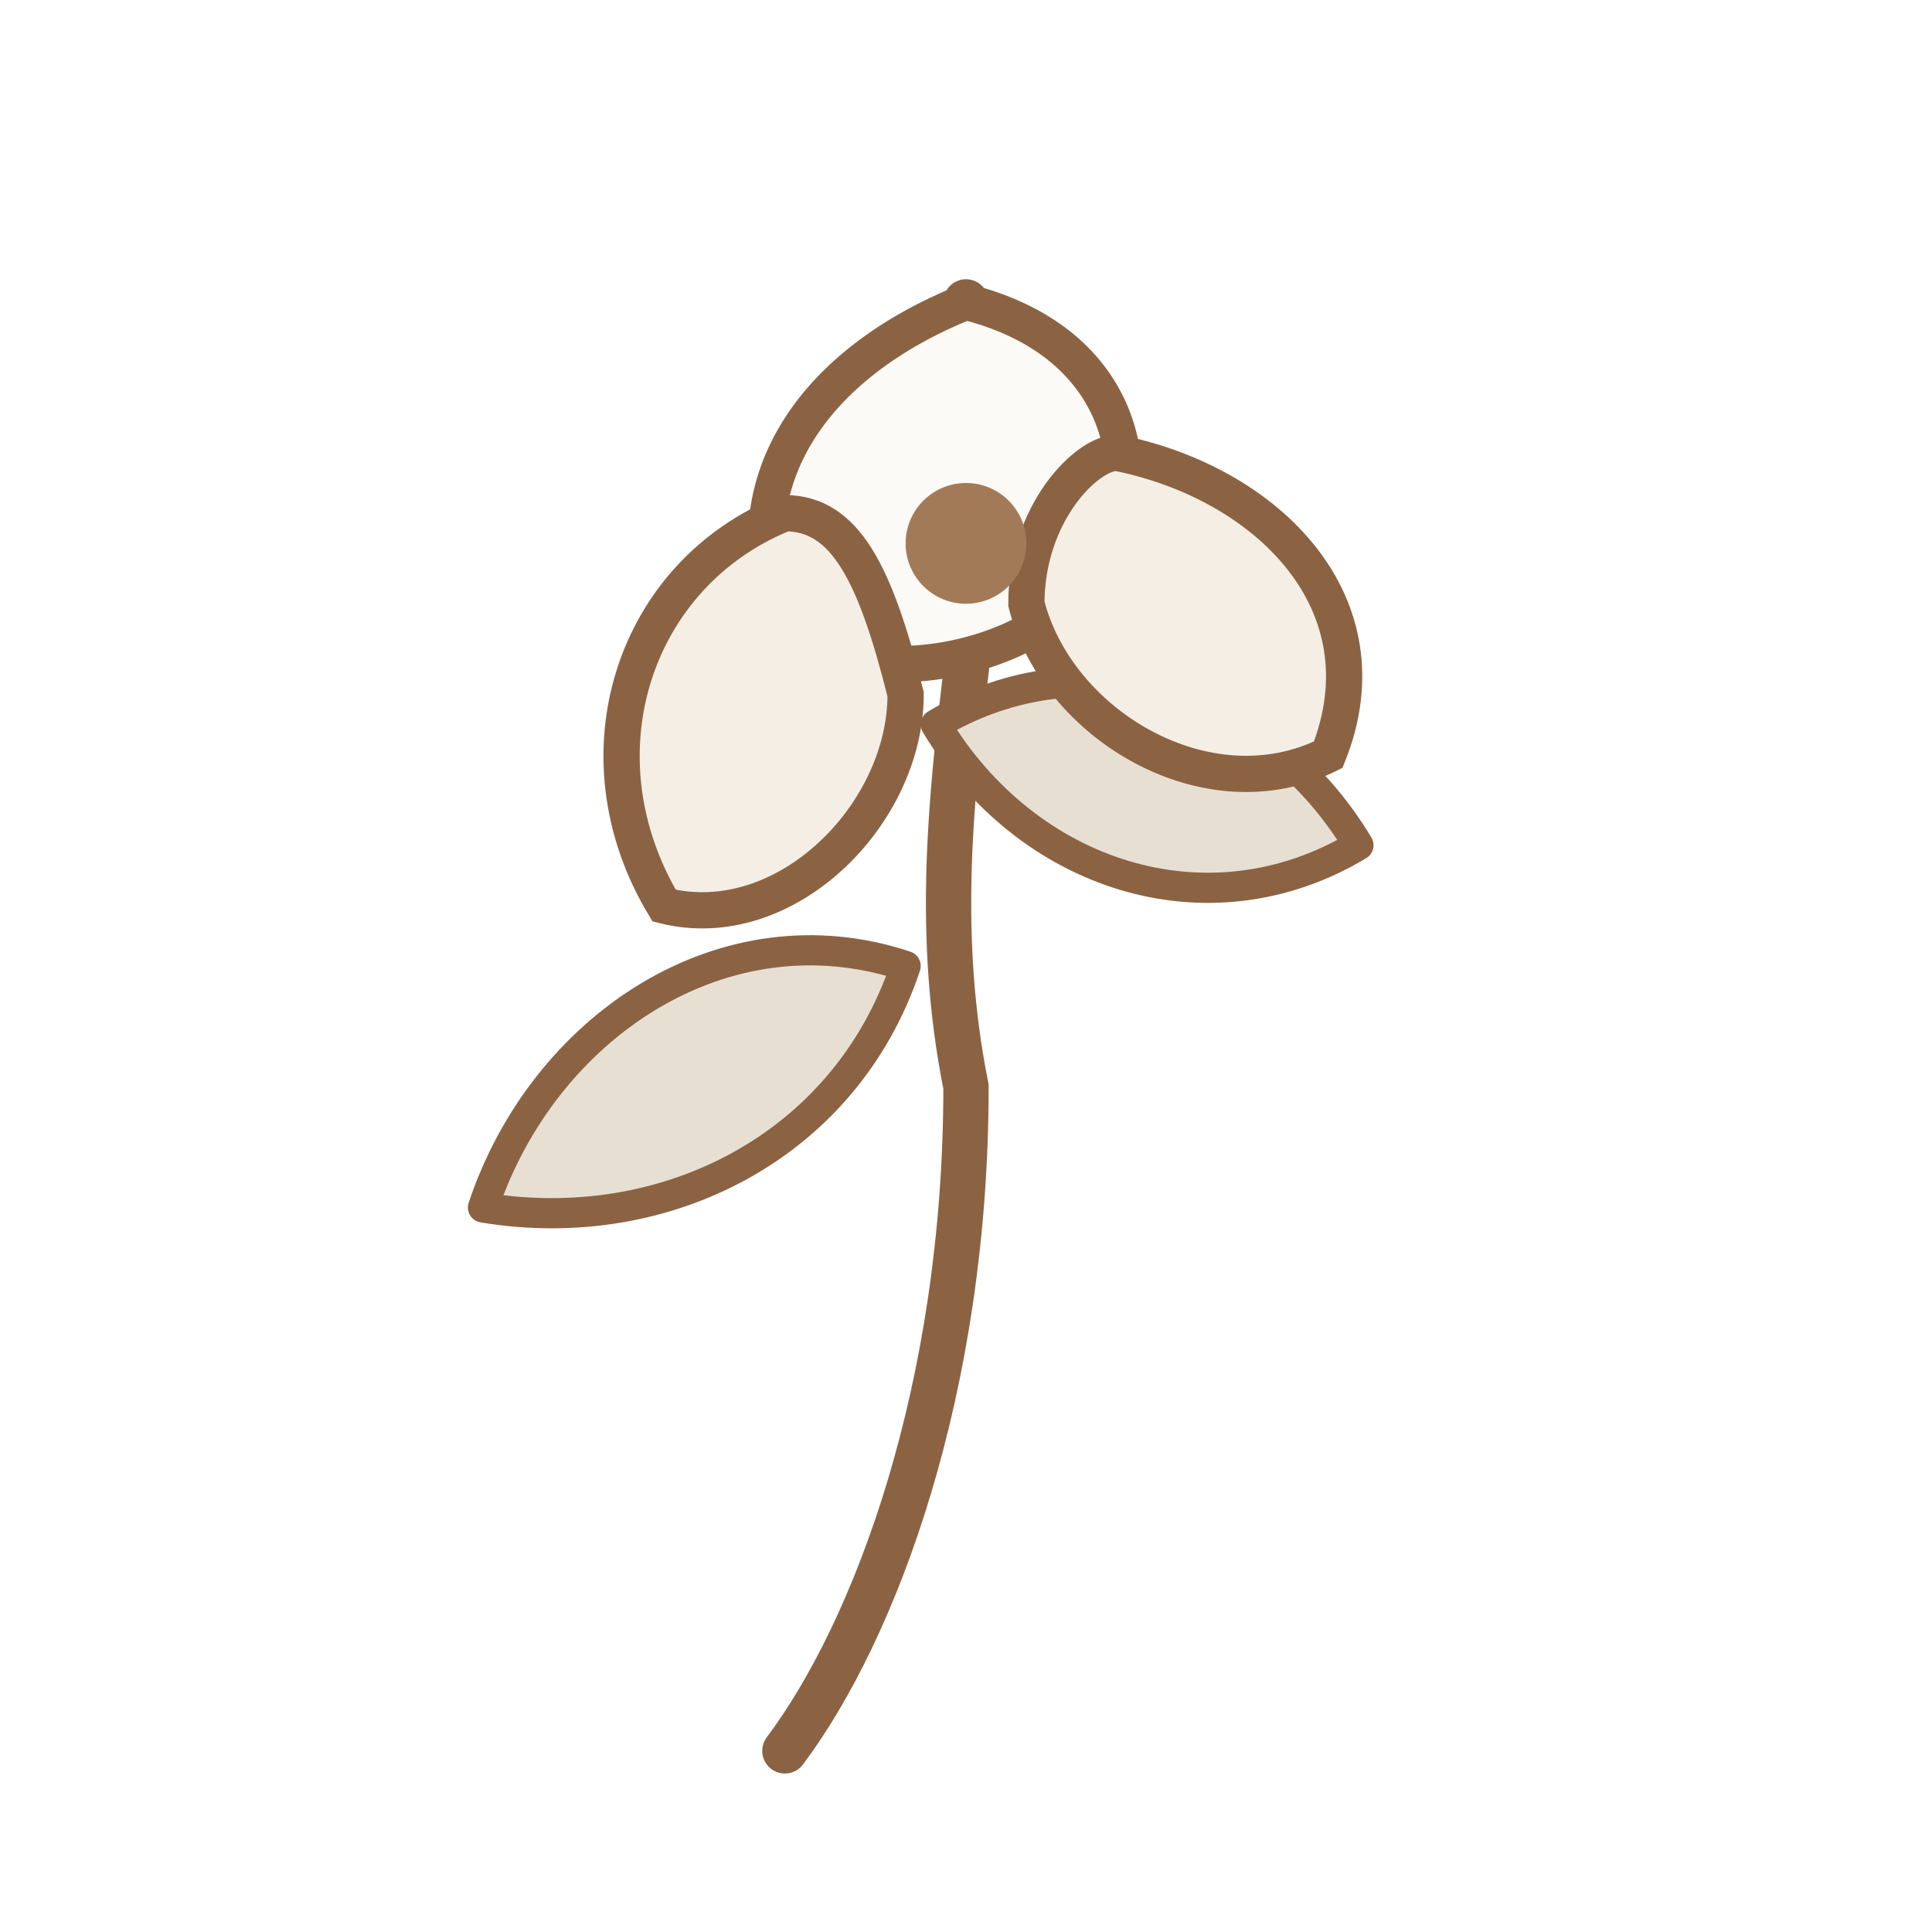
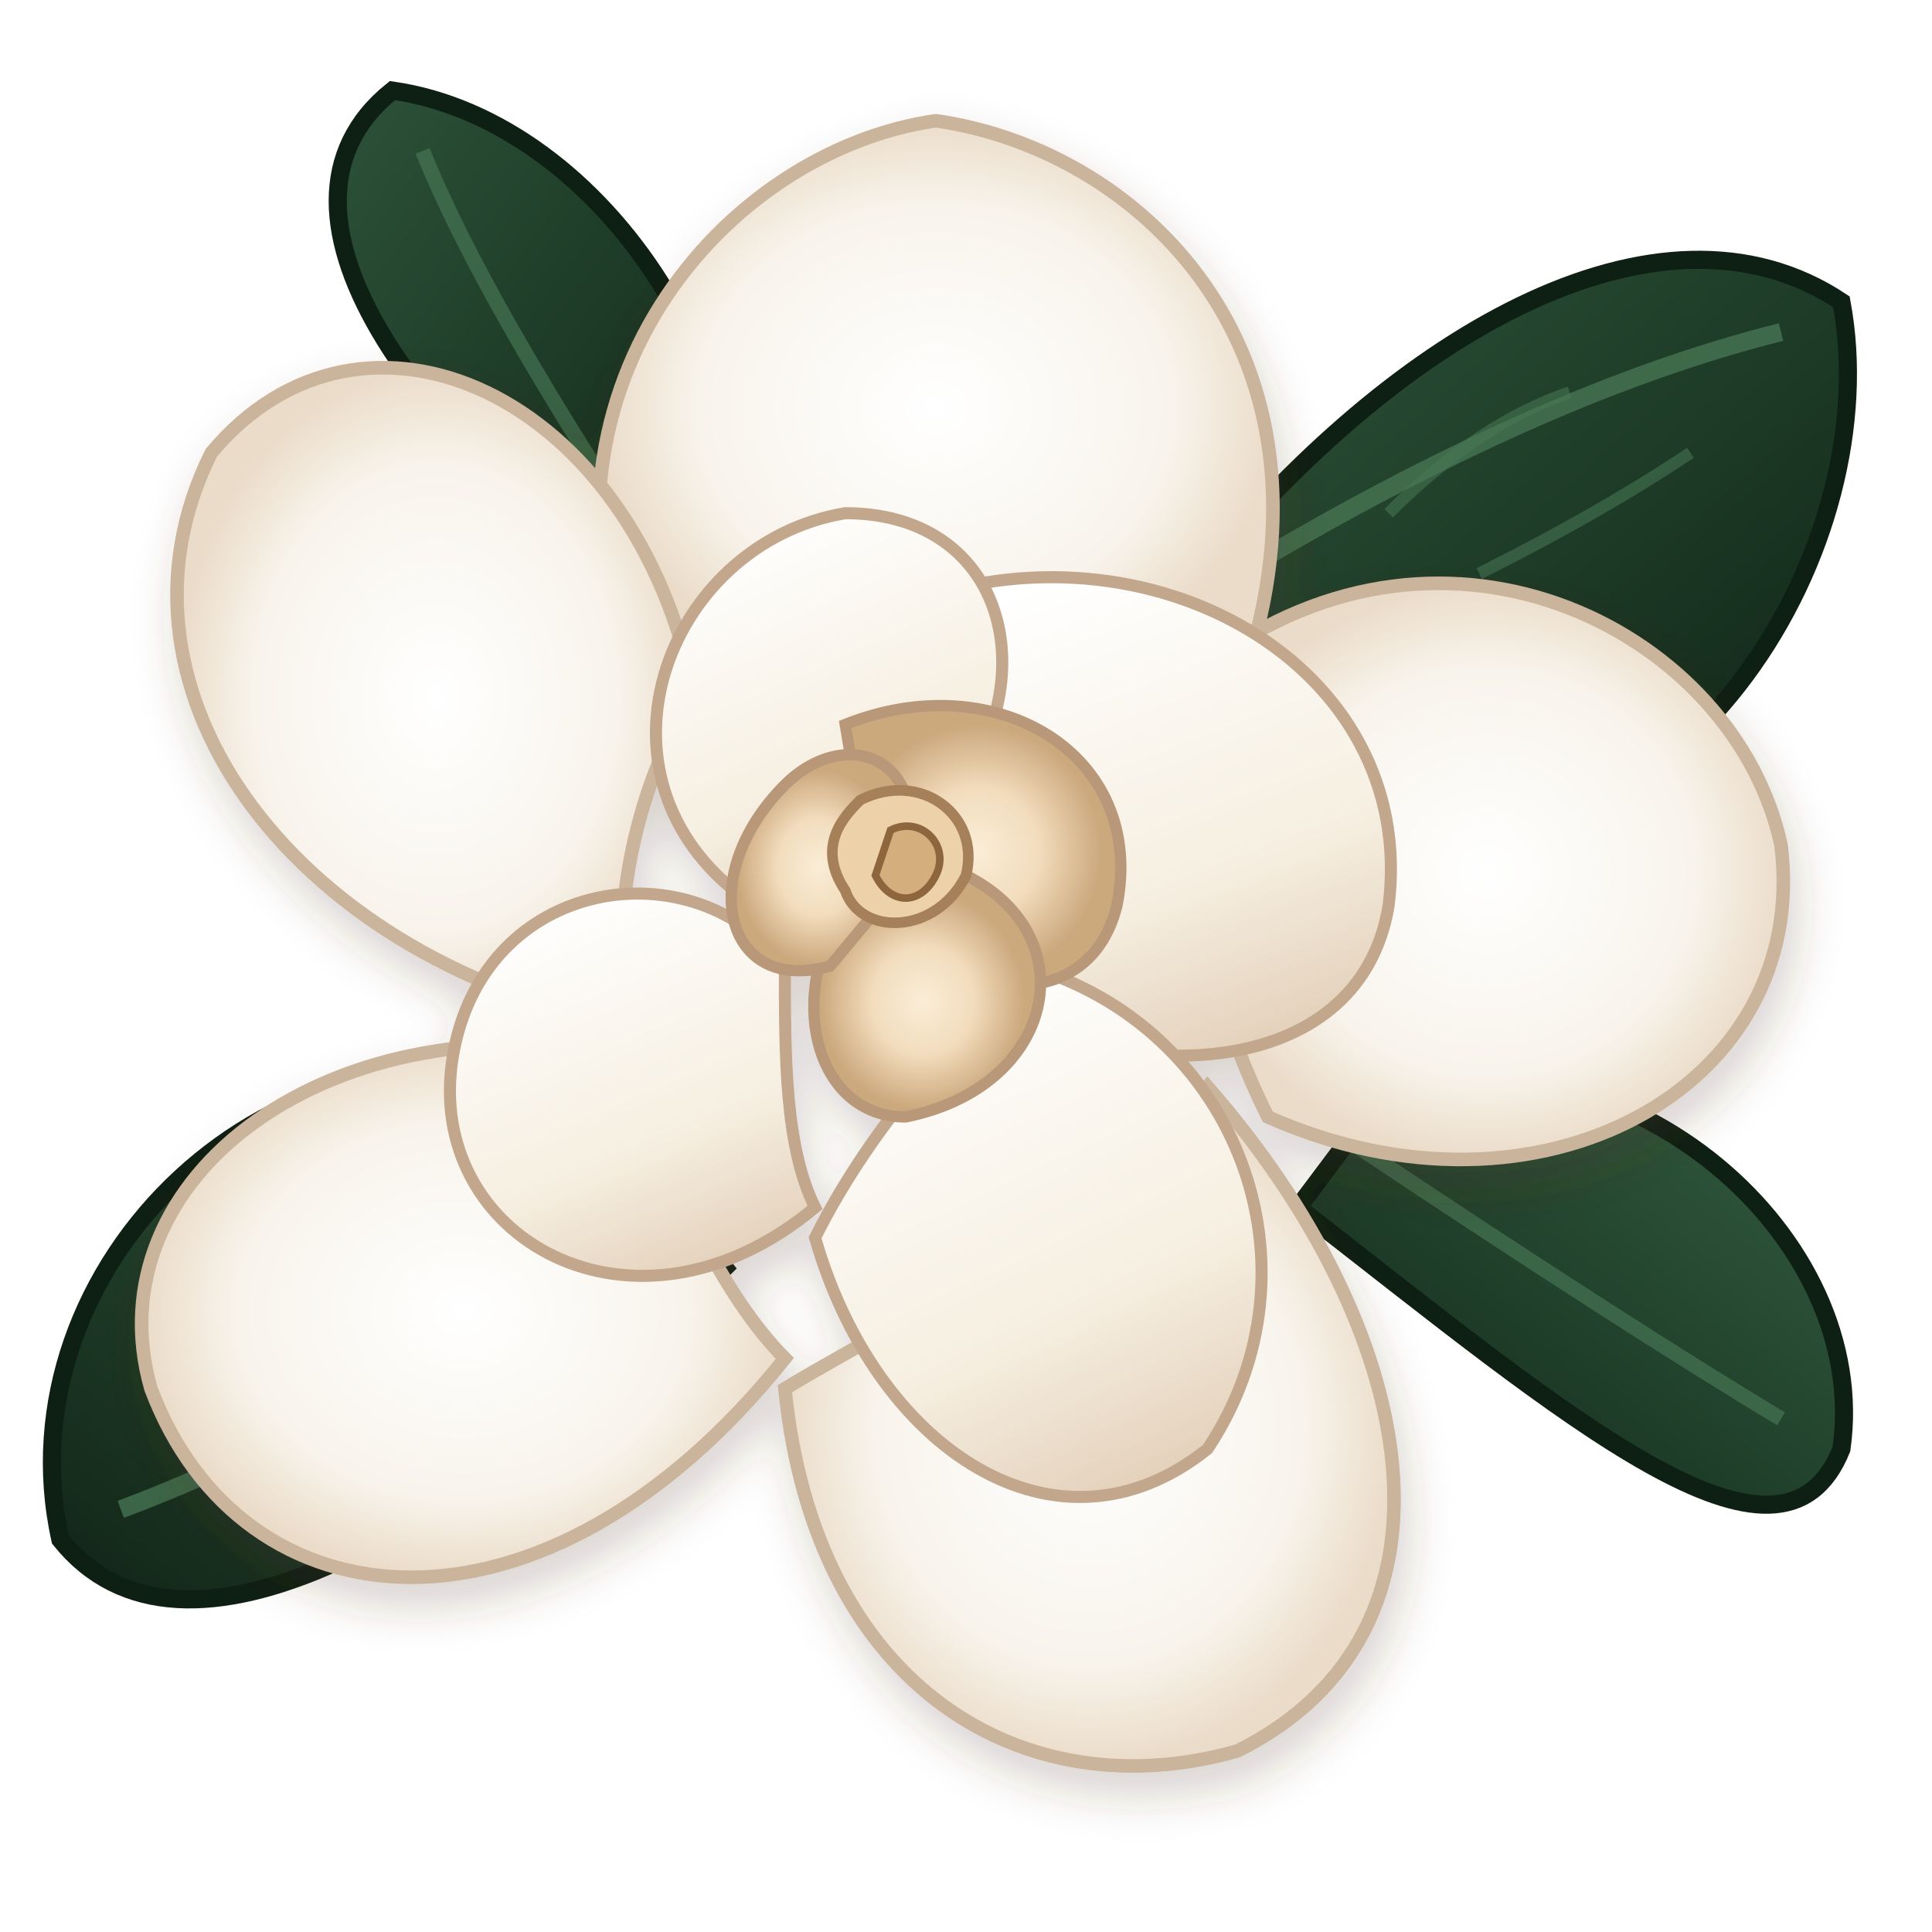
- <svg xmlns="http://www.w3.org/2000/svg" viewBox="0 0 64 64" fill="none">
-   <path d="M32 10C34 18 30 26 32 36C32 46 29 54 26 58" stroke="#8b6343" stroke-width="1.5" stroke-linecap="round" />
-   <path d="M30 32C24 30 18 34 16 40C22 41 28 38 30 32Z" fill="#e8dfd3" stroke="#8b6343" stroke-width="1" stroke-linejoin="round" />
-   <path d="M31 24C36 21 42 23 45 28C40 31 34 29 31 24Z" fill="#e8dfd3" stroke="#8b6343" stroke-width="1" stroke-linejoin="round" />
-   <path d="M32 10C27 12 24 16 26 21C29 23 35 22 37 18C38 14 36 11 32 10Z" fill="#fcfaf6" stroke="#8b6343" stroke-width="1.2" />
-   <path d="M37 15C42 16 46 20 44 25C40 27 35 24 34 20C34 17 36 15 37 15Z" fill="#f4eee5" stroke="#8b6343" stroke-width="1.2" />
-   <path d="M26 17C21 19 19 25 22 30C26 31 30 27 30 23C29 19 28 17 26 17Z" fill="#f4eee5" stroke="#8b6343" stroke-width="1.2" />
-   <circle cx="32" cy="18" r="2" fill="#a37a58" />
+ <svg xmlns="http://www.w3.org/2000/svg" viewBox="0 0 128 128" width="100%" height="100%">
+   <defs>
+     <linearGradient id="gLeaf1" x1="0%" y1="0%" x2="100%" y2="100%">
+       <stop offset="0%" stop-color="#2d5239" />
+       <stop offset="60%" stop-color="#1b3824" />
+       <stop offset="100%" stop-color="#0f2215" />
+     </linearGradient>
+     <linearGradient id="gLeaf2" x1="100%" y1="0%" x2="0%" y2="100%">
+       <stop offset="0%" stop-color="#345e42" />
+       <stop offset="60%" stop-color="#1e3d28" />
+       <stop offset="100%" stop-color="#122417" />
+     </linearGradient>
+     <radialGradient id="gOuterPetal" cx="50%" cy="50%" r="50%">
+       <stop offset="0%" stop-color="#ffffff" />
+       <stop offset="70%" stop-color="#f8f4ec" />
+       <stop offset="100%" stop-color="#ebdcc9" />
+     </radialGradient>
+     <linearGradient id="gMidPetal" x1="30%" y1="0%" x2="70%" y2="100%">
+       <stop offset="0%" stop-color="#ffffff" />
+       <stop offset="65%" stop-color="#f6efe1" />
+       <stop offset="100%" stop-color="#e3d0ba" />
+     </linearGradient>
+     <radialGradient id="gCoreGlow" cx="48%" cy="52%" r="45%">
+       <stop offset="0%" stop-color="#faedd7" />
+       <stop offset="50%" stop-color="#f2dcbc" />
+       <stop offset="100%" stop-color="#cca87d" />
+     </radialGradient>
+     <filter id="gPetalShadow" x="-15%" y="-15%" width="130%" height="130%">
+       <feDropShadow dx="0.5" dy="1.5" stdDeviation="1.5" flood-color="#54381e" flood-opacity="0.22" />
+     </filter>
+   </defs>
+   <g class="gardenia-leaves">
+     <path d="M78 40 C92 22 110 12 122 20 C125 36 112 58 92 56 Z" fill="url(#gLeaf1)" stroke="#0e1f13" stroke-width="1.2" />
+     <path d="M82 38 Q102 26 118 22" stroke="#487856" stroke-width="1.2" fill="none" opacity="0.75" />
+     <path d="M92 34 Q98 28 104 26 M98 38 Q106 34 112 30 M88 42 Q94 44 98 48" stroke="#487856" stroke-width="0.8" fill="none" opacity="0.55" />
+     <path d="M48 84 C30 102 12 112 4 102 C0 84 18 66 38 72 Z" fill="url(#gLeaf2)" stroke="#0e1f13" stroke-width="1.2" />
+     <path d="M44 80 Q24 94 8 100" stroke="#487856" stroke-width="1.2" fill="none" opacity="0.75" />
+     <path d="M34 82 Q28 88 22 90 M24 78 Q18 80 12 86 M38 90 Q34 96 28 100" stroke="#487856" stroke-width="0.8" fill="none" opacity="0.55" />
+     <path d="M46 42 C28 30 16 14 26 6 C40 8 52 26 48 42 Z" fill="url(#gLeaf1)" stroke="#0e1f13" stroke-width="1.2" />
+     <path d="M44 38 Q32 20 28 10" stroke="#487856" stroke-width="1" fill="none" opacity="0.65" />
+     <path d="M86 80 C104 94 118 106 122 96 C124 82 108 68 92 72 Z" fill="url(#gLeaf2)" stroke="#0e1f13" stroke-width="1.2" />
+     <path d="M90 76 Q108 88 118 94" stroke="#487856" stroke-width="1" fill="none" opacity="0.65" />
+   </g>
+   <g class="gardenia-corolla" filter="url(#gPetalShadow)">
+     <path d="M42 46 C34 26 48 10 62 8 C76 10 90 24 82 46 C74 42 54 42 42 46 Z" fill="url(#gOuterPetal)" stroke="#cbb49c" stroke-width="0.9" />
+     <path d="M80 44 C96 32 115 42 118 56 C120 72 102 82 84 74 C78 62 78 50 80 44 Z" fill="url(#gOuterPetal)" stroke="#cbb49c" stroke-width="0.9" />
+     <path d="M80 72 C94 88 98 108 82 116 C68 120 54 112 52 92 C62 86 72 82 80 72 Z" fill="url(#gOuterPetal)" stroke="#cbb49c" stroke-width="0.9" />
+     <path d="M52 90 C36 110 16 108 10 92 C6 78 22 66 42 70 C44 78 48 86 52 90 Z" fill="url(#gOuterPetal)" stroke="#cbb49c" stroke-width="0.9" />
+     <path d="M42 68 C20 64 6 46 14 30 C24 18 42 26 46 46 C42 52 40 62 42 68 Z" fill="url(#gOuterPetal)" stroke="#cbb49c" stroke-width="0.9" />
+     <path d="M60 40 C76 34 94 44 92 60 C90 72 74 72 64 66 C60 54 58 44 60 40 Z" fill="url(#gMidPetal)" stroke="#c2a78d" stroke-width="0.8" />
+     <path d="M68 64 C82 68 88 84 80 96 C70 104 58 96 54 82 C58 74 64 68 68 64 Z" fill="url(#gMidPetal)" stroke="#c2a78d" stroke-width="0.8" />
+     <path d="M54 80 C42 90 28 82 30 70 C32 58 46 56 52 64 C52 70 52 76 54 80 Z" fill="url(#gMidPetal)" stroke="#c2a78d" stroke-width="0.8" />
+     <path d="M50 60 C38 52 44 36 56 34 C68 34 70 48 60 56 C56 56 52 58 50 60 Z" fill="url(#gMidPetal)" stroke="#c2a78d" stroke-width="0.8" />
+     <path d="M56 48 C66 44 76 50 74 60 C72 68 62 66 58 60 Z" fill="url(#gCoreGlow)" stroke="#b89878" stroke-width="0.75" />
+     <path d="M64 58 C72 62 70 72 60 74 C54 74 52 66 56 60 Z" fill="url(#gCoreGlow)" stroke="#b89878" stroke-width="0.75" />
+     <path d="M55 64 C48 66 46 58 52 52 C56 48 62 50 60 58 Z" fill="url(#gCoreGlow)" stroke="#b89878" stroke-width="0.75" />
+     <path d="M57 53 C61 51 65 54 64 58 C62 62 57 62 56 59 C54 56 56 54 57 53 Z" fill="#edd1a8" stroke="#a58058" stroke-width="0.7" />
+     <path d="M59 55 C61 54 63 56 62 58 C61 60 59 60 58 58 Z" fill="#d4ae7c" stroke="#8d663e" stroke-width="0.5" />
+   </g>
</svg>
